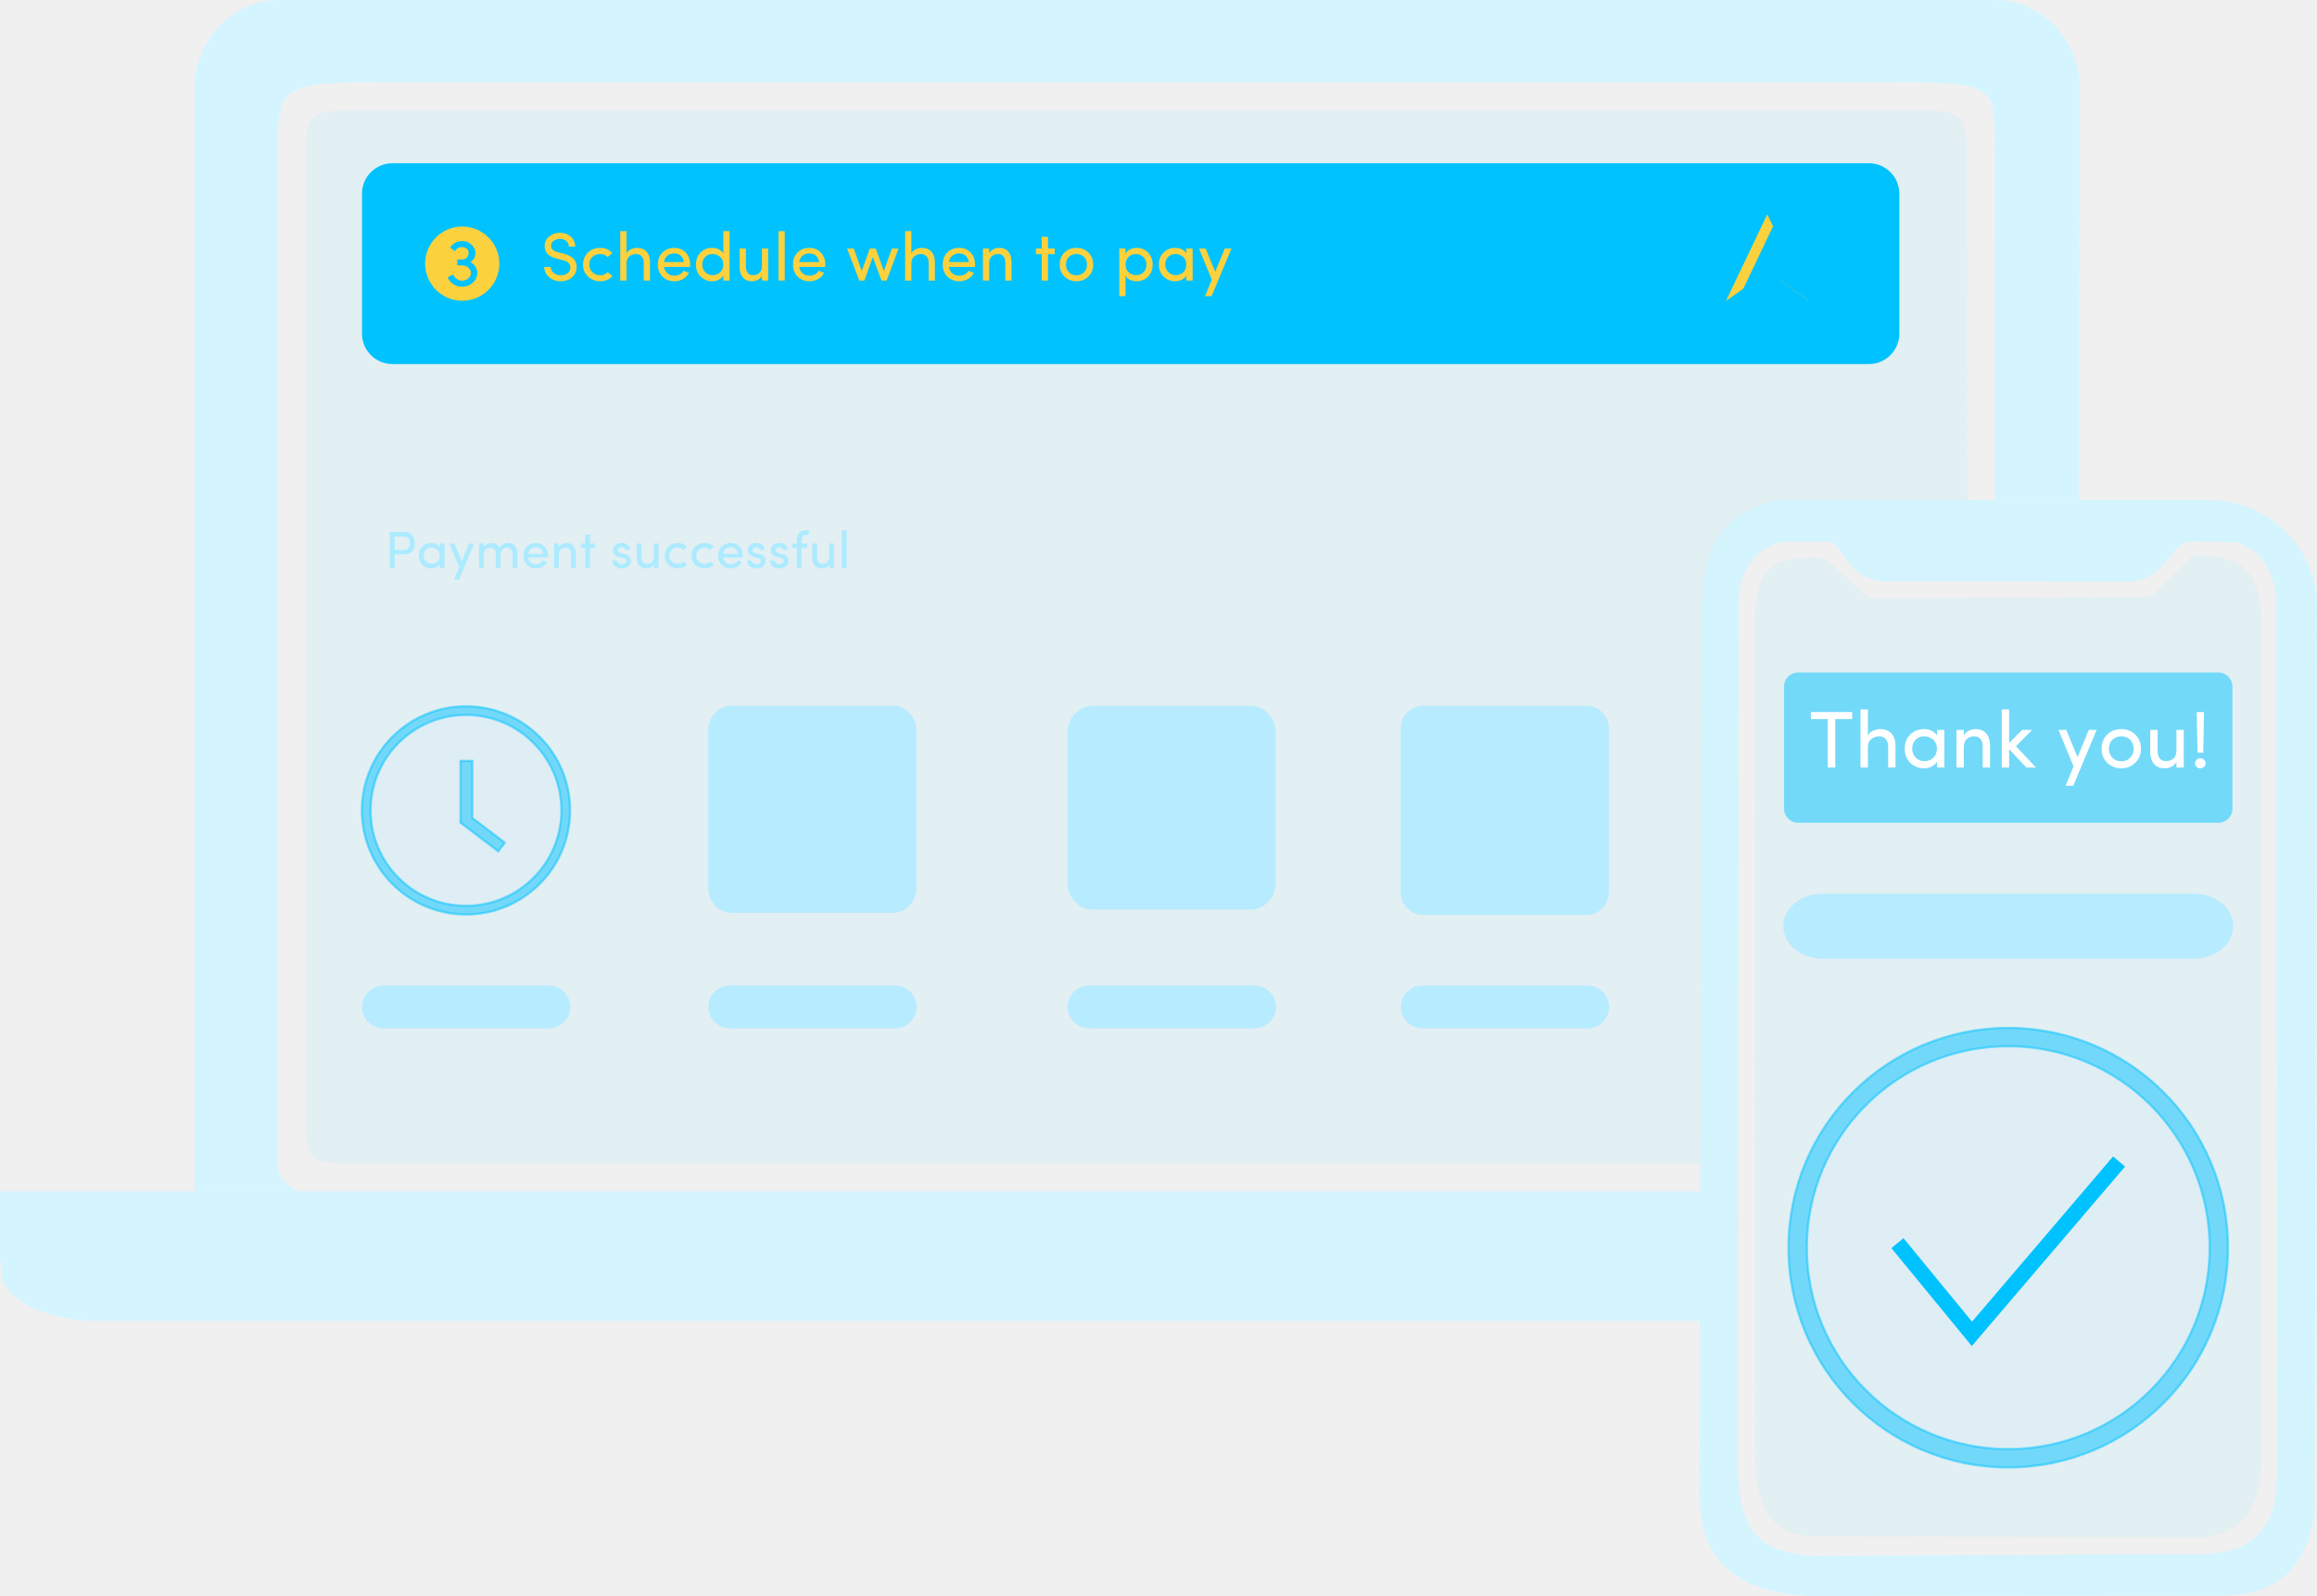
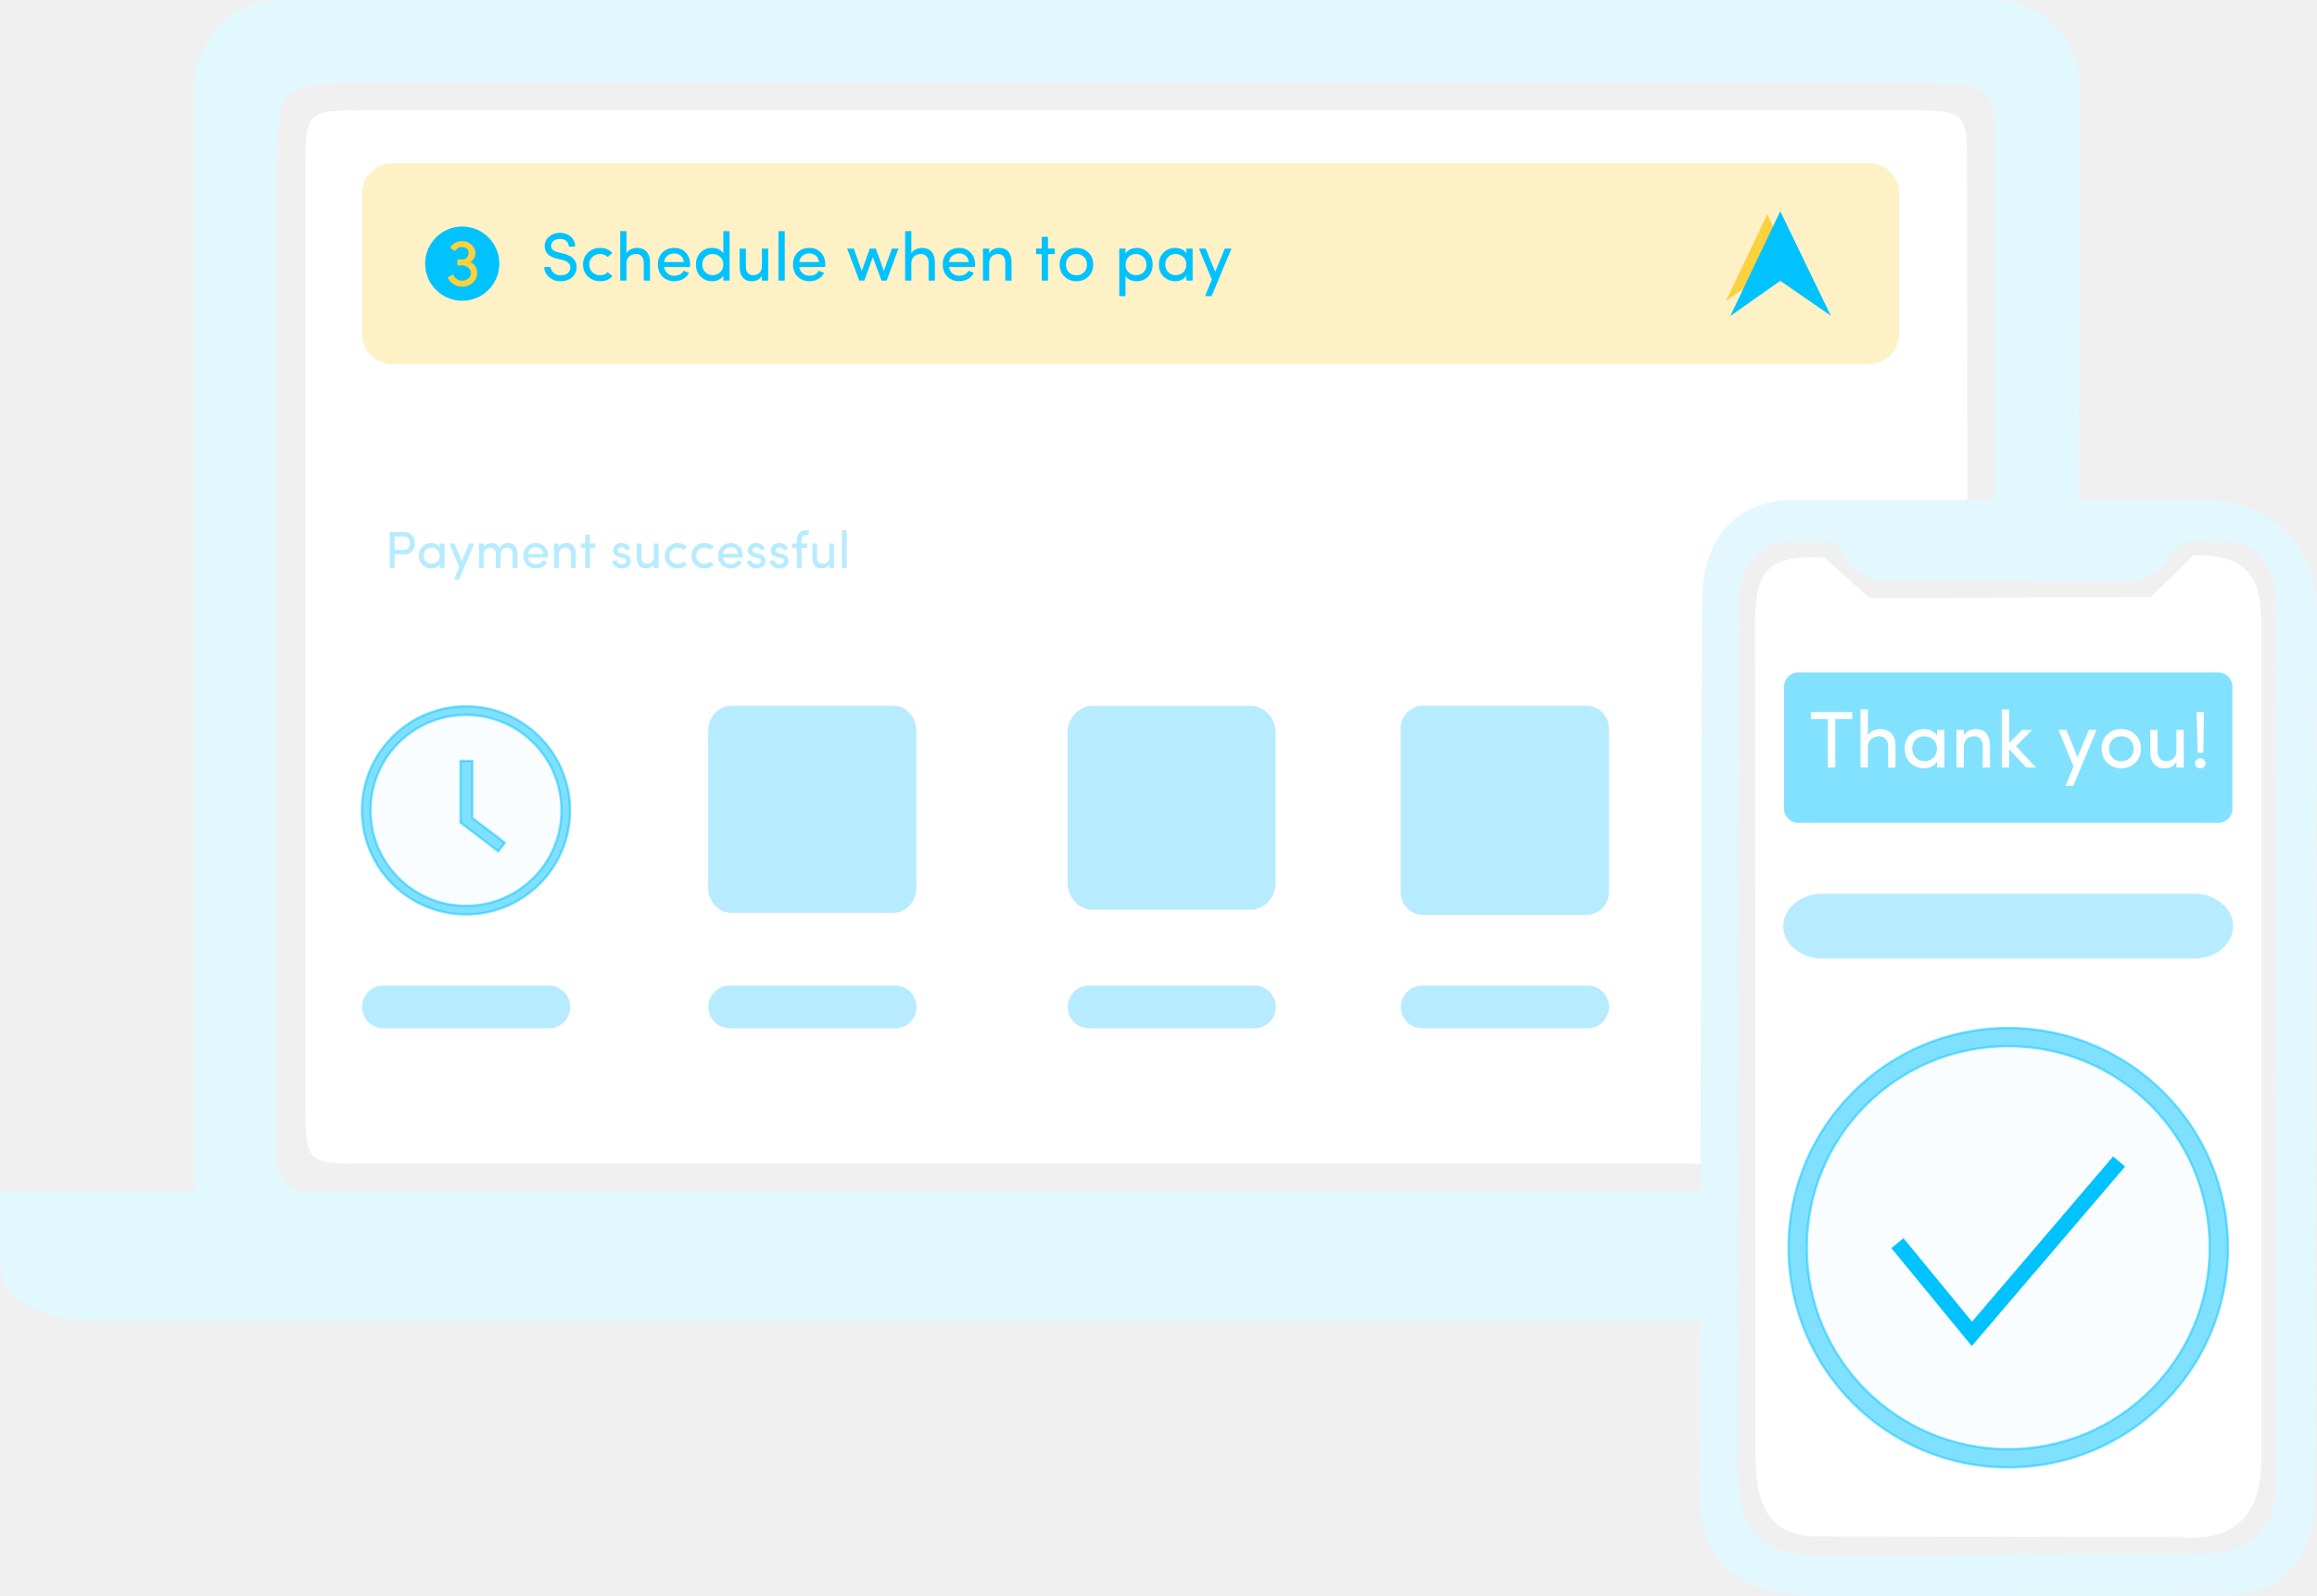
<svg xmlns="http://www.w3.org/2000/svg" xml:space="preserve" width="200.342mm" height="137.993mm" version="1.1" style="shape-rendering:geometricPrecision; text-rendering:geometricPrecision; image-rendering:optimizeQuality; fill-rule:evenodd; clip-rule:evenodd" viewBox="0 0 17127.66 11797.32">
  <defs>
    <style type="text/css">
   
    .str0 {stroke:#00C2FF;stroke-width:17.1;stroke-miterlimit:22.926;stroke-opacity:0.49}
    .str1 {stroke:#00C2FF;stroke-width:115.82;stroke-miterlimit:22.926}
    .fil15 {fill:none}
    .fil5 {fill:#b7ebff}
-     .fil4 {fill:#D4F5FF}
-     .fil3 {fill:#D4F5FF}
-     .fil9 {fill:#FBD13E}
-     .fil6 {fill:#acebff;fill-rule:nonzero}
-     .fil11 {fill:#FBD13E;fill-rule:nonzero}
+     .fil4 {fill:#e2f8ff}
+     .fil3 {fill:#e2f8ff}
+     .fil9 {fill:#00C2FF}
+     .fil6 {fill:#b7ebff}
+     .fil11 {fill:#00C2FF;fill-rule:nonzero}
    .fil7 {fill:white;fill-rule:nonzero}
    .fil12 {fill:#acebff;fill-opacity:0.059}
-     .fil0 {fill:#acebff;fill-opacity:0.2}
+     .fil0 {fill:#FFFFFF}
    .fil1 {fill:#00C2FF;fill-opacity:0.49}
-     .fil2 {fill:#D4F5FF;fill-opacity:0.961}
+     .fil2 {fill:#e2f8ff;fill-opacity:0.961}
    .fil14 {fill:#00C2FF}
-     .fil8 {fill:#00C2FF}
+     .fil8 {fill:#FBD13E;opacity: 0.3}
    .fil13 {fill:#FBD13E}
-     .fil10 {fill:#00C2FF;fill-rule:nonzero}
+     .fil10 {fill:#FBD13E;fill-rule:nonzero}
   
  </style>
  </defs>
  <g id="Layer_x0020_1">
    <g id="_2467847683424">
      <path class="fil0" d="M13489.32 4122.91c-430.93,-25.61 -500.72,107.03 -516.08,434.38l3.3 6155.69c-4.97,425.68 103.98,620.06 414.94,643.14l2737.16 6.66c444.33,32.42 599.09,-217.91 588.32,-629.82l0 -6131.51c-5.67,-386.67 -144.42,-499.09 -504.81,-496.51l-313.76 308.53 -2078.96 8.47 -330.1 -299.03z" />
      <path class="fil1" d="M13292.21 4970.75l3106.28 0c57.23,0 104.04,46.81 104.04,104.04l0 903.32c0,57.23 -46.82,104.04 -104.04,104.04l-3106.28 0c-57.21,0 -104.03,-46.82 -104.03,-104.04l0 -903.32c0,-57.23 46.82,-104.04 104.03,-104.04z" />
      <path class="fil2" d="M16288.84 11487.01l-2783.18 14.13c-595.14,14.83 -673.23,-276.55 -658.51,-819.25l2.76 -6274.78c30.75,-225.66 139.7,-363.96 337.14,-403.36l342.71 -0.15c99.83,39.47 140.16,294.14 416.35,293.4l1827.96 0.33c272.74,-54.77 246.51,-275.54 432.56,-296.81l303.48 8.39c206.22,29.46 314.48,233.22 317.22,467.35l3.88 6433.22c0.21,348.07 -151.01,575.56 -542.37,577.54zm-3123.14 -7791.64c-374.07,59.13 -592.09,300.37 -583.78,805.61l-18.53 6525.53c-11.53,516.33 288.01,744.68 805.98,770.8l3028.32 -2.55c405.26,8.57 655.21,-181.93 712.4,-619.48l17.59 -6699.26c-9.23,-447.25 -373.15,-782.04 -802.11,-779.5l-3159.86 -1.15z" />
      <path class="fil3" d="M12624.5 9764.42l-11901.97 0c-391.66,0 -712.04,-165.87 -712.04,-368.65l0 -69.48 -10.49 0 0 -519.71 12629.94 0 -1.87 330.15 -3.57 627.69z" />
      <path class="fil4" d="M12629.94 8806.57l-10398.43 0c-89.19,-8.35 -179.76,-103.27 -179.76,-192.87l0 -7456.43c0,-542.93 8.6,-549.77 878.95,-549.77l10950.98 0c895.94,0 863.85,-2.33 863.86,545.68l0.09 2542.77 619.92 -1.27 9.4 -3041.82c1.1,-359.1 -283.72,-652.88 -630.53,-652.88l-12676.46 0c-346.81,0 -630.53,293.78 -630.53,652.88l0 8153.69 11192.51 0z" />
      <path class="fil0" d="M2705.8 815.94l11385.74 -0.4c456.71,-0.02 448.38,3.96 448.86,457.97l2.56 2422.37 -1247.7 -0.46c-329.69,-11.99 -687.5,152.78 -713.31,706.83l-11.68 4199.13 -9864.47 0c-436.23,0 -448.86,3.75 -448.86,-457.97l0 -6869.49c0,-461.72 7.51,-457.96 448.86,-457.97z" />
      <rect class="fil5" x="13182.67" y="6606.6" width="3325.36" height="479.16" rx="288.27" ry="239.58" />
      <rect class="fil5" x="5235.21" y="5217.01" width="1538.86" height="1530.27" rx="170.08" ry="185.7" />
      <rect class="fil5" x="7891.28" y="5217.57" width="1538.86" height="1506.59" rx="185.9" ry="201.06" />
      <rect class="fil5" x="2676.39" y="7285.47" width="1538.86" height="315.53" rx="157.84" ry="157.77" />
      <rect class="fil5" x="5236.27" y="7285.48" width="1538.86" height="315.52" rx="157.83" ry="157.76" />
      <rect class="fil5" x="7892.34" y="7285.48" width="1538.86" height="315.52" rx="157.83" ry="157.76" />
      <path class="fil6" d="M2986.93 3965.66l-69.81 0 0 99.21 67.75 0c14.74,-0.13 26,-4.69 33.85,-13.76 7.78,-9.08 11.77,-20.78 11.9,-35.27 0,-14.47 -3.73,-26.57 -11.13,-36.22 -7.72,-9.33 -18.59,-13.96 -32.56,-13.96zm-105.71 232.4l0 -265.98 106.1 0c26.31,0 45.94,8.1 59.07,24.31 13.45,15.76 20.14,35.39 20.14,59.07 0,23.74 -6.69,43.5 -20.01,59.26 -13.38,15.82 -33.14,23.74 -59.32,23.74l-70.07 0 0 99.6 -35.9 0z" />
      <path id="1" class="fil6" d="M3233.29 4151.35c11.58,-10.81 17.37,-25.35 17.37,-43.69 0,-18.34 -6.04,-32.81 -18.07,-43.37 -12.1,-10.55 -26.32,-15.88 -42.66,-16.02 -16.41,0 -30.11,5.47 -41.18,16.41 -11.06,10.81 -16.59,24.96 -16.59,42.59 0,17.56 5.66,32.04 16.98,43.3 11.33,11.32 25.29,16.99 41.89,16.99 16.6,0 30.69,-5.41 42.27,-16.22zm52.89 46.71l-35.13 0 0 -27.67c-5.67,9.46 -14.23,17.05 -25.67,22.84 -11.46,5.79 -23.94,8.69 -37.57,8.69 -24.97,0 -46.65,-8.75 -64.99,-26.25 -17.69,-17.44 -26.57,-40.09 -26.57,-67.81 0,-27.8 8.75,-50.38 26.19,-67.69 17.5,-17.37 39.31,-26.12 65.44,-26.25 13.06,0 25.67,2.7 37.7,8.1 11.84,5.92 20.33,13.51 25.49,22.84l0 -27.09 35.13 0 0 180.29z" />
      <polygon id="2" class="fil6" points="3505.07,4017.78 3393.12,4285.69 3356.38,4285.69 3394.21,4192.53 3322.02,4017.78 3359.53,4017.78 3413.45,4148.26 3467.57,4017.78 " />
      <path id="3" class="fil6" d="M3700.28 4101.1l0 96.97 -35.13 0 0 -102.04c0,-14.93 -3.6,-26.44 -10.75,-34.62 -6.88,-8.5 -16.99,-12.74 -30.17,-12.74 -13.06,0 -24.39,4.44 -33.91,13.32 -9.58,8.87 -14.35,21.94 -14.35,39.11l0 96.97 -35.13 0 0 -180.29 35.13 0 0 27.41c4.18,-8.62 11,-15.7 20.59,-21.17 10.04,-5.47 19.18,-8.43 27.35,-8.94 34.68,-2.12 57.65,10.04 68.85,36.42 12.54,-25.03 33.26,-37.57 62.28,-37.57 22.59,0 39.76,6.94 51.47,20.91 12.03,13.7 18.08,33.39 18.08,59l0 104.23 -35.14 0 0 -101.66c0,-14.67 -3.67,-26.31 -10.93,-35 -7.85,-8.5 -18.47,-12.81 -31.79,-12.93 -13.25,-0.13 -24.32,4.63 -33.07,14.29 -8.81,9.65 -13.26,22.39 -13.39,38.34z" />
      <path id="4" class="fil6" d="M4050.75 4107.41c0,7.98 -0.13,12.54 -0.38,13.83l-146.31 0c1.74,14.54 8.17,26.57 19.24,36.16 10.69,8.81 22.66,13.25 35.98,13.25 26.06,0 44.26,-9.33 54.69,-27.99 0.26,0 0.64,0.07 1.15,0.32 0.45,0.26 1.35,0.71 2.64,1.35 1.48,0.64 3.47,1.41 5.98,2.25 2.5,0.91 4.44,1.68 5.66,2.32l14.73 5.47c-7.4,15.18 -18.59,26.9 -33.58,35.13 -14.93,8.3 -31.4,12.42 -49.35,12.42 -25.8,0 -47.81,-8.69 -66.14,-26.13 -17.44,-17.44 -26.13,-40.28 -26.13,-68.39 0,-28.19 8.69,-50.77 26,-67.82 17.37,-16.98 39.31,-25.54 65.95,-25.66 26.63,0 48.12,8.62 64.47,25.8 16.92,17.11 25.41,39.69 25.41,67.68zm-52.63 -49.29c-10.04,-8.63 -22.52,-12.93 -37.32,-12.93 -14.86,0 -27.61,4.31 -38.28,12.93 -10.55,9.2 -16.73,21.17 -18.47,35.71l111.76 0c-1.74,-14.54 -7.66,-26.51 -17.7,-35.71z" />
      <path id="5" class="fil6" d="M4130.54 4100.84l0 97.22 -35.13 0 0 -180.29 35.13 0 0 27.09c5.15,-10.04 12.87,-17.77 23.23,-23.04 10.29,-5.27 21.36,-7.91 33.14,-7.91 22.65,0 39.69,6.94 51.22,20.91 12.03,13.7 18.14,33.39 18.27,59l0 104.23 -35.13 0 0 -101.92c0,-15.18 -3.61,-26.9 -10.75,-35.07 -6.95,-8.56 -17.18,-12.81 -30.76,-12.81 -13.7,0 -25.35,4.45 -34.87,13.39 -9.58,8.87 -14.35,22.01 -14.35,39.18z" />
      <polygon id="6" class="fil6" points="4361.4,3951.76 4361.4,4017.78 4399.23,4017.78 4399.23,4049.05 4361.4,4049.05 4361.4,4198.06 4326.27,4198.06 4326.27,4049.05 4293.84,4049.05 4293.84,4017.78 4326.27,4017.78 4326.27,3951.76 " />
      <path id="7" class="fil6" d="M4552.17 4027.1c12.03,-8.81 26.57,-13.18 43.69,-13.18 17.05,0 31.2,4.37 42.34,13.12 11.2,8.75 17.57,21.23 19.05,37.45l-33.52 0c-1.03,-5.86 -4.12,-10.55 -9.27,-14.09 -5.66,-3.48 -11.9,-5.22 -18.85,-5.22 -6.88,0 -12.74,1.48 -17.5,4.45 -5.15,2.31 -8.36,6.37 -9.78,12.03 -1.35,5.66 -1.15,10.17 0.58,13.51 2.89,5.8 9.97,10.29 21.23,13.52l26.58 6.5c31.2,7.66 46.77,25.22 46.77,52.7 0,16.28 -6.75,29.4 -20.33,39.51 -13.7,9.71 -29.73,14.54 -48.06,14.54 -18.41,0 -34.36,-5.28 -47.94,-15.89 -13.58,-10.56 -20.46,-24.58 -20.71,-42.15l33.2 0c1.48,9.33 6.24,16.22 14.35,20.59 7.85,4.96 16.35,7.15 25.49,6.63 9.13,-0.52 16.21,-2.97 21.23,-7.34 5.02,-4.45 7.85,-9.78 8.5,-16.09 0.51,-6.3 -1.42,-11.32 -5.86,-15.11 -4.38,-3.8 -10.43,-6.57 -18.08,-8.3l-24.71 -5.73c-17.44,-4.7 -30.31,-11.58 -38.54,-20.78 -7.92,-9.52 -11.2,-21.42 -9.78,-35.77 1.35,-14.35 8.04,-25.93 19.95,-34.88z" />
      <path id="8" class="fil6" d="M4832.57 4115.13l0 -97.35 35.13 0 0 180.29 -35.13 0 0 -26.9c-5.15,9.91 -12.87,17.57 -23.23,22.84 -10.29,5.27 -21.24,7.92 -32.81,7.92 -22.33,0 -39.51,-7.02 -51.54,-21.11 -12.03,-14.09 -18.01,-33.65 -17.88,-58.68l0 -104.36 35.13 0 0 101.86c0,14.99 3.48,26.77 10.36,35.33 6.95,8.42 17.37,12.61 31.33,12.61 13.96,0 25.55,-4.38 34.87,-13.19 9.33,-8.81 13.9,-21.88 13.77,-39.25z" />
      <path id="9" class="fil6" d="M5010.79 4013.92c27.79,0 50.57,9.71 68.39,29.08l-26.77 22.26c-11.26,-11.32 -25.42,-16.99 -42.4,-16.99 -16.92,0 -31.33,5.47 -43.17,16.47 -11.9,10.81 -17.88,25.16 -17.88,43.11 0,17.88 6.05,32.43 18.08,43.62 12.1,11.26 26.51,16.86 43.37,16.86 16.98,0 31.01,-5.92 42.01,-17.76l27.15 22.39c-17.95,19.3 -40.66,28.96 -68.01,28.96 -27.41,0 -50.57,-8.69 -69.49,-26.06 -18.85,-17.64 -28.25,-40.28 -28.25,-68.01 0,-27.73 9.27,-50.32 27.73,-67.69 18.53,-17.37 41.57,-26.12 69.23,-26.25z" />
      <path id="10" class="fil6" d="M5208.32 4013.92c27.79,0 50.57,9.71 68.39,29.08l-26.77 22.26c-11.26,-11.32 -25.42,-16.99 -42.4,-16.99 -16.92,0 -31.33,5.47 -43.17,16.47 -11.9,10.81 -17.88,25.16 -17.88,43.11 0,17.88 6.05,32.43 18.08,43.62 12.1,11.26 26.51,16.86 43.37,16.86 16.98,0 31.01,-5.92 42.01,-17.76l27.15 22.39c-17.95,19.3 -40.66,28.96 -68.01,28.96 -27.41,0 -50.57,-8.69 -69.49,-26.06 -18.85,-17.64 -28.25,-40.28 -28.25,-68.01 0,-27.73 9.27,-50.32 27.73,-67.69 18.53,-17.37 41.57,-26.12 69.23,-26.25z" />
      <path id="11" class="fil6" d="M5490.71 4107.41c0,7.98 -0.13,12.54 -0.38,13.83l-146.31 0c1.74,14.54 8.17,26.57 19.24,36.16 10.69,8.81 22.66,13.25 35.98,13.25 26.06,0 44.26,-9.33 54.69,-27.99 0.26,0 0.64,0.07 1.15,0.32 0.45,0.26 1.35,0.71 2.64,1.35 1.48,0.64 3.47,1.41 5.98,2.25 2.5,0.91 4.44,1.68 5.66,2.32l14.73 5.47c-7.4,15.18 -18.59,26.9 -33.58,35.13 -14.93,8.3 -31.4,12.42 -49.35,12.42 -25.8,0 -47.81,-8.69 -66.14,-26.13 -17.44,-17.44 -26.13,-40.28 -26.13,-68.39 0,-28.19 8.69,-50.77 26,-67.82 17.37,-16.98 39.31,-25.54 65.95,-25.66 26.63,0 48.12,8.62 64.47,25.8 16.92,17.11 25.41,39.69 25.41,67.68zm-52.63 -49.29c-10.04,-8.63 -22.52,-12.93 -37.32,-12.93 -14.86,0 -27.61,4.31 -38.28,12.93 -10.55,9.2 -16.73,21.17 -18.47,35.71l111.76 0c-1.74,-14.54 -7.66,-26.51 -17.7,-35.71z" />
      <path id="12" class="fil6" d="M5547.98 4027.1c12.03,-8.81 26.57,-13.18 43.69,-13.18 17.05,0 31.2,4.37 42.34,13.12 11.2,8.75 17.57,21.23 19.05,37.45l-33.52 0c-1.03,-5.86 -4.12,-10.55 -9.27,-14.09 -5.66,-3.48 -11.9,-5.22 -18.85,-5.22 -6.88,0 -12.74,1.48 -17.5,4.45 -5.15,2.31 -8.36,6.37 -9.78,12.03 -1.35,5.66 -1.15,10.17 0.58,13.51 2.89,5.8 9.97,10.29 21.23,13.52l26.58 6.5c31.2,7.66 46.77,25.22 46.77,52.7 0,16.28 -6.75,29.4 -20.33,39.51 -13.7,9.71 -29.73,14.54 -48.06,14.54 -18.41,0 -34.36,-5.28 -47.94,-15.89 -13.58,-10.56 -20.46,-24.58 -20.71,-42.15l33.2 0c1.48,9.33 6.24,16.22 14.35,20.59 7.85,4.96 16.35,7.15 25.49,6.63 9.13,-0.52 16.21,-2.97 21.23,-7.34 5.02,-4.45 7.85,-9.78 8.5,-16.09 0.51,-6.3 -1.42,-11.32 -5.86,-15.11 -4.38,-3.8 -10.43,-6.57 -18.08,-8.3l-24.71 -5.73c-17.44,-4.7 -30.31,-11.58 -38.54,-20.78 -7.92,-9.52 -11.2,-21.42 -9.78,-35.77 1.35,-14.35 8.04,-25.93 19.95,-34.88z" />
      <path id="13" class="fil6" d="M5717.45 4027.1c12.03,-8.81 26.57,-13.18 43.69,-13.18 17.05,0 31.2,4.37 42.34,13.12 11.2,8.75 17.57,21.23 19.05,37.45l-33.52 0c-1.03,-5.86 -4.12,-10.55 -9.27,-14.09 -5.66,-3.48 -11.9,-5.22 -18.85,-5.22 -6.88,0 -12.74,1.48 -17.5,4.45 -5.15,2.31 -8.36,6.37 -9.78,12.03 -1.35,5.66 -1.15,10.17 0.58,13.51 2.89,5.8 9.97,10.29 21.23,13.52l26.58 6.5c31.2,7.66 46.77,25.22 46.77,52.7 0,16.28 -6.75,29.4 -20.33,39.51 -13.7,9.71 -29.73,14.54 -48.06,14.54 -18.41,0 -34.36,-5.28 -47.94,-15.89 -13.58,-10.56 -20.46,-24.58 -20.71,-42.15l33.2 0c1.48,9.33 6.24,16.22 14.35,20.59 7.85,4.96 16.35,7.15 25.49,6.63 9.13,-0.52 16.21,-2.97 21.23,-7.34 5.02,-4.45 7.85,-9.78 8.5,-16.09 0.51,-6.3 -1.42,-11.32 -5.86,-15.11 -4.38,-3.8 -10.43,-6.57 -18.08,-8.3l-24.71 -5.73c-17.44,-4.7 -30.31,-11.58 -38.54,-20.78 -7.92,-9.52 -11.2,-21.42 -9.78,-35.77 1.35,-14.35 8.04,-25.93 19.95,-34.88z" />
      <path id="14" class="fil6" d="M5958.86 3919.73l19.69 0 0 33.58 -19.76 0c-22.58,0 -33.78,15.38 -33.52,46.2l0 18.27 41.69 0 0 31.27 -41.69 0 0 149.01 -35.13 0 0 -149.01 -35.13 0 0 -31.27 35.13 0 0 -18.27c0,-25.49 5.73,-45.11 17.24,-58.88 11.52,-13.83 28.7,-20.77 51.47,-20.9z" />
      <path id="15" class="fil6" d="M6130.2 4115.13l0 -97.35 35.13 0 0 180.29 -35.13 0 0 -26.9c-5.15,9.91 -12.87,17.57 -23.23,22.84 -10.29,5.27 -21.24,7.92 -32.81,7.92 -22.33,0 -39.51,-7.02 -51.54,-21.11 -12.03,-14.09 -18.01,-33.65 -17.88,-58.68l0 -104.36 35.13 0 0 101.86c0,14.99 3.48,26.77 10.36,35.33 6.95,8.42 17.37,12.61 31.33,12.61 13.96,0 25.55,-4.38 34.87,-13.19 9.33,-8.81 13.9,-21.88 13.77,-39.25z" />
      <polygon id="16" class="fil6" points="6223.43,4198.06 6223.43,3919.73 6258.56,3919.73 6258.56,4198.06 " />
      <rect class="fil5" x="10354.11" y="5216.94" width="1538.86" height="1546.03" rx="166.56" ry="166.49" />
      <rect class="fil5" x="10355.17" y="7285.47" width="1538.86" height="315.53" rx="157.84" ry="157.77" />
      <polygon class="fil7" points="13386.48,5315.19 13386.48,5263.41 13691.75,5263.41 13691.75,5315.19 13566.79,5315.19 13566.79,5673.42 13511.45,5673.42 13511.45,5315.19 " />
      <path id="1" class="fil7" d="M13807.69 5523.57l0 149.86 -54.15 0 0 -429.05 54.15 0 0 192.9c7.54,-15.47 20.43,-27.37 38.69,-35.5 18.15,-8.13 35.8,-12.2 52.86,-12.2 35.11,0 62.78,10.91 82.91,32.83 20.13,21.92 30.05,51.97 29.66,90.35l0 160.67 -54.15 0 0 -157.1c0,-23.11 -6.15,-40.87 -18.35,-53.46 -11.81,-13.58 -28.17,-20.33 -49.1,-20.33 -20.93,0 -39.86,6.64 -56.93,20.03 -17.06,13.39 -25.59,33.73 -25.59,61z" />
      <path id="2" class="fil7" d="M14291.29 5601.42c17.86,-16.66 26.78,-39.08 26.78,-67.34 0,-28.27 -9.33,-50.59 -27.87,-66.85 -18.65,-16.27 -40.57,-24.5 -65.76,-24.7 -25.29,0 -46.41,8.43 -63.47,25.29 -17.06,16.66 -25.59,38.48 -25.59,65.66 0,27.08 8.73,49.39 26.18,66.74 17.46,17.46 38.98,26.19 64.57,26.19 25.59,0 47.3,-8.33 65.15,-24.99zm81.53 72l-54.15 0 0 -42.64c-8.73,14.58 -21.92,26.28 -39.57,35.21 -17.65,8.93 -36.89,13.39 -57.92,13.39 -38.48,0 -71.9,-13.49 -100.17,-40.46 -27.27,-26.88 -40.96,-61.79 -40.96,-104.54 0,-42.84 13.49,-77.65 40.37,-104.33 26.97,-26.78 60.6,-40.27 100.86,-40.46 20.13,0 39.57,4.16 58.12,12.5 18.25,9.12 31.34,20.83 39.28,35.21l0 -41.75 54.15 0 0 277.9z" />
      <path id="3" class="fil7" d="M14516.72 5523.57l0 149.86 -54.15 0 0 -277.9 54.15 0 0 41.75c7.93,-15.47 19.83,-27.37 35.8,-35.5 15.87,-8.13 32.93,-12.2 51.08,-12.2 34.91,0 61.19,10.71 78.94,32.23 18.54,21.13 27.97,51.47 28.17,90.95l0 160.67 -54.15 0 0 -157.1c0,-23.41 -5.56,-41.46 -16.57,-54.06 -10.71,-13.18 -26.48,-19.73 -47.41,-19.73 -21.13,0 -39.08,6.84 -53.76,20.63 -14.77,13.69 -22.12,33.91 -22.12,60.4z" />
      <polygon id="4" class="fil7" points="14851.75,5673.42 14797.6,5673.42 14797.6,5244.37 14851.75,5244.37 14851.75,5492.33 14947.65,5395.52 15021.45,5395.52 14902.34,5515.53 15049.91,5673.42 14978.41,5673.42 14851.75,5537.65 " />
      <polygon id="5" class="fil7" points="15498.6,5395.52 15326.03,5808.51 15269.4,5808.51 15327.71,5664.89 15216.43,5395.52 15274.25,5395.52 15357.37,5596.66 15440.77,5395.52 " />
      <path id="6" class="fil7" d="M15746.05 5601.92c17.36,-17.06 26.08,-39.48 26.08,-67.25 0,-27.87 -8.72,-50.08 -26.08,-66.74 -17.35,-16.76 -38.98,-25.19 -64.86,-25.39 -25.78,0 -47.51,8.33 -65.06,25.09 -17.75,16.86 -26.68,39.08 -26.68,66.74 0,27.57 8.73,49.99 26.08,67.25 17.36,17.35 39.08,25.98 65.16,25.98 26.19,0 48,-8.52 65.36,-25.68zm-65.06 77.46c-40.46,0 -74.78,-13.39 -103.15,-40.16 -28.37,-26.78 -42.55,-61.69 -42.55,-104.84 0,-43.14 13.99,-78.15 41.86,-104.92 27.87,-26.78 62.28,-40.07 103.34,-39.87 41.26,0 75.77,13.39 103.64,40.16 28.07,26.98 42.16,61.89 42.16,104.63 0,42.75 -14.09,77.56 -42.25,104.54 -28.17,26.97 -62.59,40.46 -103.05,40.46z" />
      <path id="7" class="fil7" d="M16088.52 5545.58l0 -150.06 54.15 0 0 277.9 -54.15 0 0 -41.46c-7.93,15.27 -19.83,27.08 -35.8,35.21 -15.87,8.13 -32.73,12.2 -50.58,12.2 -34.42,0 -60.9,-10.81 -79.45,-32.53 -18.54,-21.72 -27.77,-51.87 -27.57,-90.45l0 -160.87 54.15 0 0 157c0,23.11 5.36,41.26 15.97,54.45 10.71,12.99 26.78,19.44 48.3,19.44 21.52,0 39.37,-6.75 53.75,-20.33 14.39,-13.58 21.42,-33.72 21.23,-60.5z" />
      <path id="8" class="fil7" d="M16226.28 5642.58c0,-10.41 3.77,-19.24 11.31,-26.58 7.44,-7.34 16.56,-11.01 27.27,-11.01 10.61,0 19.94,3.57 27.67,10.71 7.84,7.14 11.7,16.07 11.7,26.88 0,10.81 -3.97,19.64 -11.99,26.38 -7.93,6.94 -17.06,10.41 -27.37,10.41 -10.32,0 -19.44,-3.37 -27.27,-10.11 -7.54,-7.15 -11.31,-16.07 -11.31,-26.68zm11.9 -379.17l54.15 0 -5.35 300.02 -42.25 0 -6.55 -300.02z" />
      <path class="fil8" d="M2900.35 1206.61l10915.36 0c123.52,0 224.57,101.04 224.57,224.56l0 1035.3c0,123.52 -101.05,224.57 -224.57,224.57l-10915.36 0c-123.5,0 -224.56,-101.05 -224.56,-224.57l0 -1035.3c0,-123.52 101.06,-224.56 224.56,-224.56z" />
      <ellipse class="fil9" cx="3416.91" cy="1948.83" rx="274.27" ry="274.28" />
      <path class="fil10" d="M3417.42 1961.67l-37.11 0 0 -43.83 37.11 0c11.17,0.33 21.07,-3.03 29.81,-10.08 8.4,-7.56 13.69,-17.63 15.95,-30.06 2.35,-12.51 0.33,-23.01 -5.88,-31.57 -7.72,-11.84 -20.4,-18.13 -38.12,-18.98 -23.6,-2.09 -42.82,7.73 -57.6,29.56l-33.68 -26.62c8.99,-15.53 22.17,-27.79 39.38,-36.86 17.89,-8.56 36.45,-12.26 55.84,-10.91 26.54,1.26 48.45,10.99 65.58,29.14 17.8,17.38 26.45,37.95 25.95,61.8 0,6.38 -1.09,13.1 -3.19,20.15 -6.05,19.73 -17.97,34.68 -35.69,44.58 16.71,6.13 30.07,17.81 39.89,35.27 9.91,17.39 13.94,35.27 12.09,53.58 -2.86,27.88 -16.21,50.88 -40.05,68.94 -23.84,17.96 -50.97,25.86 -81.29,23.59 -21.49,-1.68 -40.89,-8.64 -58.1,-20.9 -17.22,-12.35 -30.4,-28.14 -39.55,-47.53l39.8 -21.59c6.04,12.76 14.45,23.01 25.11,30.73 11,8.65 22.92,13.52 35.94,14.53 19.14,0.92 35.44,-3.69 48.7,-14.02 14.78,-10.83 22.34,-24.19 22.84,-40.14 0.5,-15.87 -5.63,-29.64 -18.47,-41.31 -12.76,-11.67 -27.88,-17.47 -45.26,-17.47z" />
      <path class="fil11" d="M4023.08 1973.65l47.38 0c0.33,15.7 7.43,29.9 21.28,42.64 13.85,12.76 31.32,19 52.61,18.66 21.28,0 37.92,-4.73 49.99,-14.1 11.99,-9.38 19.18,-21.79 21.45,-37.08 2.62,-31.83 -17.14,-52.53 -59.37,-62.07l-45.01 -11.57c-56.75,-14.44 -85.12,-44.84 -85.12,-91.03 0,-28.63 11.15,-52.11 33.44,-70.35 21.45,-18.66 48.06,-27.95 79.64,-27.95 31.67,0 58.27,9.37 79.97,28.2 21.62,18.75 32.43,43.49 32.43,74.15l-47.12 0c0,-17.23 -6.08,-31.08 -18.32,-41.63 -12.5,-10.39 -27.78,-15.62 -45.94,-15.62 -18.06,0 -34.03,4.73 -47.71,14.18 -12.83,9.46 -19.25,21.79 -19.25,36.99 0,23.56 16.81,39.27 50.34,47.11l45.52 11.15c33.35,8.87 57.93,22.72 73.72,41.63 15.88,18.92 22.21,41.97 19.08,69.08 -3.12,27.2 -15.2,49.41 -36.14,66.88 -20.95,17.4 -48.14,26.1 -81.58,26.1 -33.44,0 -62.15,-10.3 -86.14,-30.99 -23.39,-21.37 -35.13,-46.2 -35.13,-74.4z" />
      <path id="1" class="fil11" d="M4437.21 1832.29c36.48,0 66.38,12.75 89.77,38.16l-35.13 29.22c-14.78,-14.86 -33.36,-22.3 -55.66,-22.3 -22.2,0 -41.12,7.18 -56.66,21.62 -15.62,14.19 -23.48,33.02 -23.48,56.58 0,23.48 7.94,42.57 23.73,57.25 15.88,14.78 34.8,22.13 56.92,22.13 22.29,0 40.7,-7.76 55.14,-23.31l35.63 29.39c-23.56,25.33 -53.36,38 -89.26,38 -35.98,0 -66.38,-11.4 -91.2,-34.21 -24.74,-23.13 -37.07,-52.86 -37.07,-89.26 0,-36.39 12.16,-66.03 36.39,-88.83 24.32,-22.8 54.55,-34.29 90.87,-34.45z" />
      <path id="2" class="fil11" d="M4631.02 1946.38l0 127.6 -46.11 0 0 -365.32 46.11 0 0 164.26c6.41,-13.17 17.39,-23.31 32.93,-30.23 15.46,-6.92 30.49,-10.39 45.01,-10.39 29.9,0 53.45,9.28 70.6,27.95 17.14,18.66 25.59,44.25 25.25,76.93l0 136.8 -46.11 0 0 -133.76c0,-19.68 -5.24,-34.8 -15.63,-45.52 -10.05,-11.57 -23.98,-17.31 -41.8,-17.31 -17.82,0 -33.95,5.66 -48.47,17.06 -14.53,11.4 -21.78,28.71 -21.78,51.94z" />
      <path id="3" class="fil11" d="M5101.56 1954.99c0,10.47 -0.17,16.47 -0.5,18.16l-192.04 0c2.28,19.08 10.73,34.87 25.25,47.46 14.02,11.57 29.73,17.4 47.2,17.4 34.21,0 58.1,-12.24 71.79,-36.74 0.33,0 0.84,0.09 1.51,0.43 0.6,0.33 1.78,0.92 3.46,1.77 1.95,0.85 4.57,1.86 7.86,2.96 3.29,1.18 5.83,2.2 7.43,3.03l19.34 7.18c-9.71,19.93 -24.4,35.3 -44.08,46.11 -19.59,10.89 -41.21,16.3 -64.77,16.3 -33.86,0 -62.74,-11.4 -86.82,-34.29 -22.88,-22.89 -34.28,-52.86 -34.28,-89.77 0,-36.98 11.4,-66.62 34.12,-89.01 22.8,-22.3 51.59,-33.53 86.55,-33.69 34.97,0 63.17,11.31 84.62,33.86 22.21,22.46 33.36,52.1 33.36,88.83zm-69.08 -64.68c-13.17,-11.32 -29.56,-16.98 -48.98,-16.98 -19.51,0 -36.23,5.66 -50.25,16.98 -13.85,12.07 -21.95,27.78 -24.24,46.87l146.69 0c-2.28,-19.08 -10.05,-34.8 -23.22,-46.87z" />
      <path id="4" class="fil11" d="M5323.57 2012.41c15.37,-14.35 23.06,-33.44 23.06,-57.34 0,-23.9 -7.94,-42.81 -23.73,-56.66 -15.88,-13.85 -34.45,-20.86 -55.73,-21.03 -21.37,0 -39.28,7.18 -53.8,21.54 -14.53,14.53 -21.78,33.27 -21.78,56.42 0,23.05 7.34,41.97 22.04,56.58 14.7,14.7 32.85,22.04 54.47,22.04 21.62,0 40.11,-7.18 55.48,-21.54zm69.67 61.56l-46.11 0 0 -36.31c-7.43,12.41 -18.66,22.37 -33.69,29.97 -15.04,7.6 -31.5,11.4 -49.49,11.4 -32.85,0 -61.22,-11.49 -85.12,-34.45 -22.89,-22.89 -34.37,-52.61 -34.37,-89.01 0,-36.48 11.4,-66.12 34.12,-88.83 22.8,-22.8 51.09,-34.29 84.95,-34.45 18.24,0 34.87,3.55 49.74,10.64 14.77,7.1 26.09,17.14 33.86,29.98l0 -164.26 46.11 0 0 365.32z" />
      <path id="5" class="fil11" d="M5632.32 1965.12l0 -127.77 46.11 0 0 236.62 -46.11 0 0 -35.3c-6.75,13 -16.89,23.06 -30.49,29.98 -13.52,6.92 -27.87,10.39 -43.07,10.39 -29.3,0 -51.85,-9.21 -67.64,-27.7 -15.79,-18.5 -23.65,-44.17 -23.48,-77.02l0 -136.98 46.11 0 0 133.68c0,19.67 4.57,35.13 13.6,46.36 9.11,11.06 22.8,16.55 41.12,16.55 18.33,0 33.53,-5.75 45.77,-17.31 12.24,-11.57 18.24,-28.72 18.07,-51.52z" />
      <polygon id="6" class="fil11" points="5754.68,2073.98 5754.68,1708.65 5800.79,1708.65 5800.79,2073.98 " />
      <path id="7" class="fil11" d="M6100.58 1954.99c0,10.47 -0.17,16.47 -0.5,18.16l-192.04 0c2.28,19.08 10.73,34.87 25.25,47.46 14.02,11.57 29.73,17.4 47.2,17.4 34.21,0 58.1,-12.24 71.79,-36.74 0.33,0 0.84,0.09 1.51,0.43 0.6,0.33 1.78,0.92 3.46,1.77 1.95,0.85 4.57,1.86 7.86,2.96 3.29,1.18 5.83,2.2 7.43,3.03l19.34 7.18c-9.71,19.93 -24.4,35.3 -44.08,46.11 -19.59,10.89 -41.21,16.3 -64.77,16.3 -33.86,0 -62.74,-11.4 -86.82,-34.29 -22.88,-22.89 -34.28,-52.86 -34.28,-89.77 0,-36.98 11.4,-66.62 34.12,-89.01 22.8,-22.3 51.59,-33.53 86.55,-33.69 34.97,0 63.17,11.31 84.62,33.86 22.21,22.46 33.36,52.1 33.36,88.83zm-69.08 -64.68c-13.17,-11.32 -29.56,-16.98 -48.98,-16.98 -19.51,0 -36.23,5.66 -50.25,16.98 -13.85,12.07 -21.95,27.78 -24.24,46.87l146.69 0c-2.28,-19.08 -10.05,-34.8 -23.22,-46.87z" />
      <polygon id="8" class="fil11" points="6641.97,1837.35 6554.4,2073.98 6516.32,2073.98 6451.97,1900.18 6389.64,2073.98 6352.07,2073.98 6261.96,1837.35 6311.2,1837.35 6370.3,2002.96 6429.76,1837.35 6474.26,1837.35 6533.63,2002.96 6592.75,1837.35 " />
      <path id="9" class="fil11" d="M6736.98 1946.38l0 127.6 -46.11 0 0 -365.32 46.11 0 0 164.26c6.41,-13.17 17.39,-23.31 32.93,-30.23 15.46,-6.92 30.49,-10.39 45.01,-10.39 29.9,0 53.45,9.28 70.6,27.95 17.14,18.66 25.59,44.25 25.25,76.93l0 136.8 -46.11 0 0 -133.76c0,-19.68 -5.24,-34.8 -15.63,-45.52 -10.05,-11.57 -23.98,-17.31 -41.8,-17.31 -17.82,0 -33.95,5.66 -48.47,17.06 -14.53,11.4 -21.78,28.71 -21.78,51.94z" />
      <path id="10" class="fil11" d="M7207.52 1954.99c0,10.47 -0.17,16.47 -0.5,18.16l-192.04 0c2.28,19.08 10.73,34.87 25.25,47.46 14.02,11.57 29.73,17.4 47.2,17.4 34.21,0 58.1,-12.24 71.79,-36.74 0.33,0 0.84,0.09 1.51,0.43 0.6,0.33 1.78,0.92 3.46,1.77 1.95,0.85 4.57,1.86 7.86,2.96 3.29,1.18 5.83,2.2 7.43,3.03l19.34 7.18c-9.71,19.93 -24.4,35.3 -44.08,46.11 -19.59,10.89 -41.21,16.3 -64.77,16.3 -33.86,0 -62.74,-11.4 -86.82,-34.29 -22.88,-22.89 -34.28,-52.86 -34.28,-89.77 0,-36.98 11.4,-66.62 34.12,-89.01 22.8,-22.3 51.59,-33.53 86.55,-33.69 34.97,0 63.17,11.31 84.62,33.86 22.21,22.46 33.36,52.1 33.36,88.83zm-69.08 -64.68c-13.17,-11.32 -29.56,-16.98 -48.98,-16.98 -19.51,0 -36.23,5.66 -50.25,16.98 -13.85,12.07 -21.95,27.78 -24.24,46.87l146.69 0c-2.28,-19.08 -10.05,-34.8 -23.22,-46.87z" />
      <path id="11" class="fil11" d="M7312.24 1946.38l0 127.6 -46.11 0 0 -236.62 46.11 0 0 35.56c6.75,-13.17 16.88,-23.31 30.48,-30.23 13.52,-6.92 28.04,-10.39 43.5,-10.39 29.73,0 52.1,9.11 67.21,27.44 15.79,17.99 23.82,43.83 23.99,77.44l0 136.8 -46.11 0 0 -133.76c0,-19.94 -4.73,-35.3 -14.1,-46.03 -9.12,-11.23 -22.55,-16.81 -40.37,-16.81 -17.99,0 -33.27,5.83 -45.77,17.57 -12.58,11.65 -18.83,28.88 -18.83,51.43z" />
      <polygon id="12" class="fil11" points="7746.89,1750.72 7746.89,1837.35 7796.54,1837.35 7796.54,1878.4 7746.89,1878.4 7746.89,2073.98 7700.78,2073.98 7700.78,1878.4 7658.22,1878.4 7658.22,1837.35 7700.78,1837.35 7700.78,1750.72 " />
      <path id="13" class="fil11" d="M8012.81 2013.09c14.78,-14.53 22.21,-33.61 22.21,-57.25 0,-23.73 -7.43,-42.64 -22.21,-56.84 -14.77,-14.27 -33.19,-21.45 -55.23,-21.62 -21.95,0 -40.45,7.1 -55.4,21.36 -15.11,14.36 -22.72,33.27 -22.72,56.84 0,23.48 7.44,42.57 22.21,57.25 14.78,14.78 33.27,22.13 55.48,22.13 22.3,0 40.87,-7.26 55.65,-21.87zm-55.39 65.96c-34.46,0 -63.67,-11.4 -87.83,-34.21 -24.15,-22.8 -36.23,-52.53 -36.23,-89.26 0,-36.74 11.91,-66.54 35.63,-89.34 23.73,-22.8 53.04,-34.12 88,-33.95 35.13,0 64.52,11.4 88.24,34.2 23.9,22.97 35.9,52.7 35.9,89.09 0,36.4 -11.99,66.04 -35.98,89.01 -23.99,22.96 -53.29,34.45 -87.74,34.45z" />
      <path id="14" class="fil11" d="M8342.5 1899.09c-14.61,14.53 -21.95,33.86 -21.95,58.1 0,24.15 7.77,42.99 23.22,56.49 15.54,13.52 33.86,20.27 55.14,20.27 21.29,0 39.44,-7.1 54.39,-21.28 14.18,-14.11 21.28,-32.68 21.28,-55.74 0,-23.05 -7.43,-42.05 -22.3,-56.83 -14.94,-14.78 -33.35,-22.3 -55.06,-22.47 -21.79,-0.17 -40.03,7.01 -54.72,21.45zm-68.57 -61.73l46.11 0 0 37.24c7.76,-13.25 19,-23.48 33.86,-30.56 14.53,-7.86 30.73,-11.74 48.72,-11.74 33.02,0 60.97,11.48 83.77,34.54 22.89,22.8 34.28,52.53 34.28,89.09 0,36.56 -11.31,66.21 -34.03,89.01 -22.64,22.72 -50.67,34.12 -84.03,34.12 -17.99,0 -34.45,-3.55 -49.48,-10.64 -14.95,-7.1 -26.02,-17.06 -33.1,-29.73l0 150.32 -46.11 0 0 -351.65z" />
      <path id="15" class="fil11" d="M8746.59 2012.67c15.2,-14.19 22.8,-33.27 22.8,-57.34 0,-24.07 -7.94,-43.07 -23.73,-56.92 -15.88,-13.85 -34.54,-20.86 -55.99,-21.03 -21.54,0 -39.52,7.18 -54.05,21.54 -14.53,14.19 -21.78,32.77 -21.78,55.9 0,23.06 7.43,42.06 22.3,56.84 14.86,14.87 33.19,22.3 54.97,22.3 21.79,0 40.28,-7.1 55.48,-21.28zm69.41 61.31l-46.11 0 0 -36.31c-7.43,12.41 -18.66,22.37 -33.69,29.97 -15.03,7.6 -31.42,11.4 -49.32,11.4 -32.76,0 -61.22,-11.49 -85.29,-34.45 -23.23,-22.89 -34.88,-52.61 -34.88,-89.01 0,-36.48 11.48,-66.12 34.37,-88.83 22.97,-22.8 51.6,-34.29 85.89,-34.45 17.14,0 33.69,3.55 49.48,10.64 15.54,7.77 26.69,17.74 33.44,29.98l0 -35.56 46.11 0 0 236.62z" />
      <polygon id="16" class="fil11" points="9103.3,1837.35 8956.36,2189 8908.14,2189 8957.8,2066.72 8863.05,1837.35 8912.28,1837.35 8983.04,2008.62 9054.06,1837.35 " />
      <path class="fil12" d="M14845.35 7598.48c897.1,0 1624.35,727.25 1624.35,1624.35 0,897.1 -727.25,1624.35 -1624.35,1624.35 -897.1,0 -1624.35,-727.25 -1624.35,-1624.35 0,-897.1 727.25,-1624.35 1624.35,-1624.35z" />
      <path class="fil1 str0" d="M14845.35 7598.48c897.1,0 1624.35,727.25 1624.35,1624.35 0,897.1 -727.25,1624.35 -1624.35,1624.35 -897.1,0 -1624.35,-727.25 -1624.35,-1624.35 0,-897.1 727.25,-1624.35 1624.35,-1624.35zm0 135.36c822.36,0 1488.99,666.63 1488.99,1488.99 0,822.36 -666.63,1488.99 -1488.99,1488.99 -822.36,0 -1488.99,-666.63 -1488.99,-1488.99 0,-822.36 666.63,-1488.99 1488.99,-1488.99z" />
      <g>
        <path class="fil12" d="M3444.76 5220.91c424.95,0 769.43,344.49 769.43,769.43 0,424.94 -344.48,769.43 -769.43,769.43 -424.95,0 -769.43,-344.49 -769.43,-769.43 0,-424.94 344.48,-769.43 769.43,-769.43z" />
        <path class="fil1 str0" d="M3444.76 5220.91c424.95,0 769.43,344.49 769.43,769.43 0,424.94 -344.48,769.43 -769.43,769.43 -424.95,0 -769.43,-344.49 -769.43,-769.43 0,-424.94 344.48,-769.43 769.43,-769.43zm0 64.12c389.54,0 705.31,315.77 705.31,705.31 0,389.54 -315.77,705.31 -705.31,705.31 -389.54,0 -705.31,-315.77 -705.31,-705.31 0,-389.54 315.77,-705.31 705.31,-705.31z" />
        <polygon class="fil1 str0" points="3404.34,5624.55 3491.28,5624.55 3491.28,6046.22 3731.62,6229.38 3683.14,6292.99 3404.41,6080.57 3404.48,6080.48 3404.34,6080.48 " />
      </g>
      <g>
        <polygon class="fil13" points="13064.42,2009.15 12758.65,2224.56 13064.01,1584.21 13372.76,2222.48 " />
        <polygon class="fil14" points="13160.48,2075.62 12790.41,2336.33 13159.97,1561.32 13533.65,2333.81 " />
      </g>
      <polyline class="fil15 str1" points="14026.13,9189.35 14576.72,9859.77 15664.58,8585.89 " />
    </g>
  </g>
</svg>
